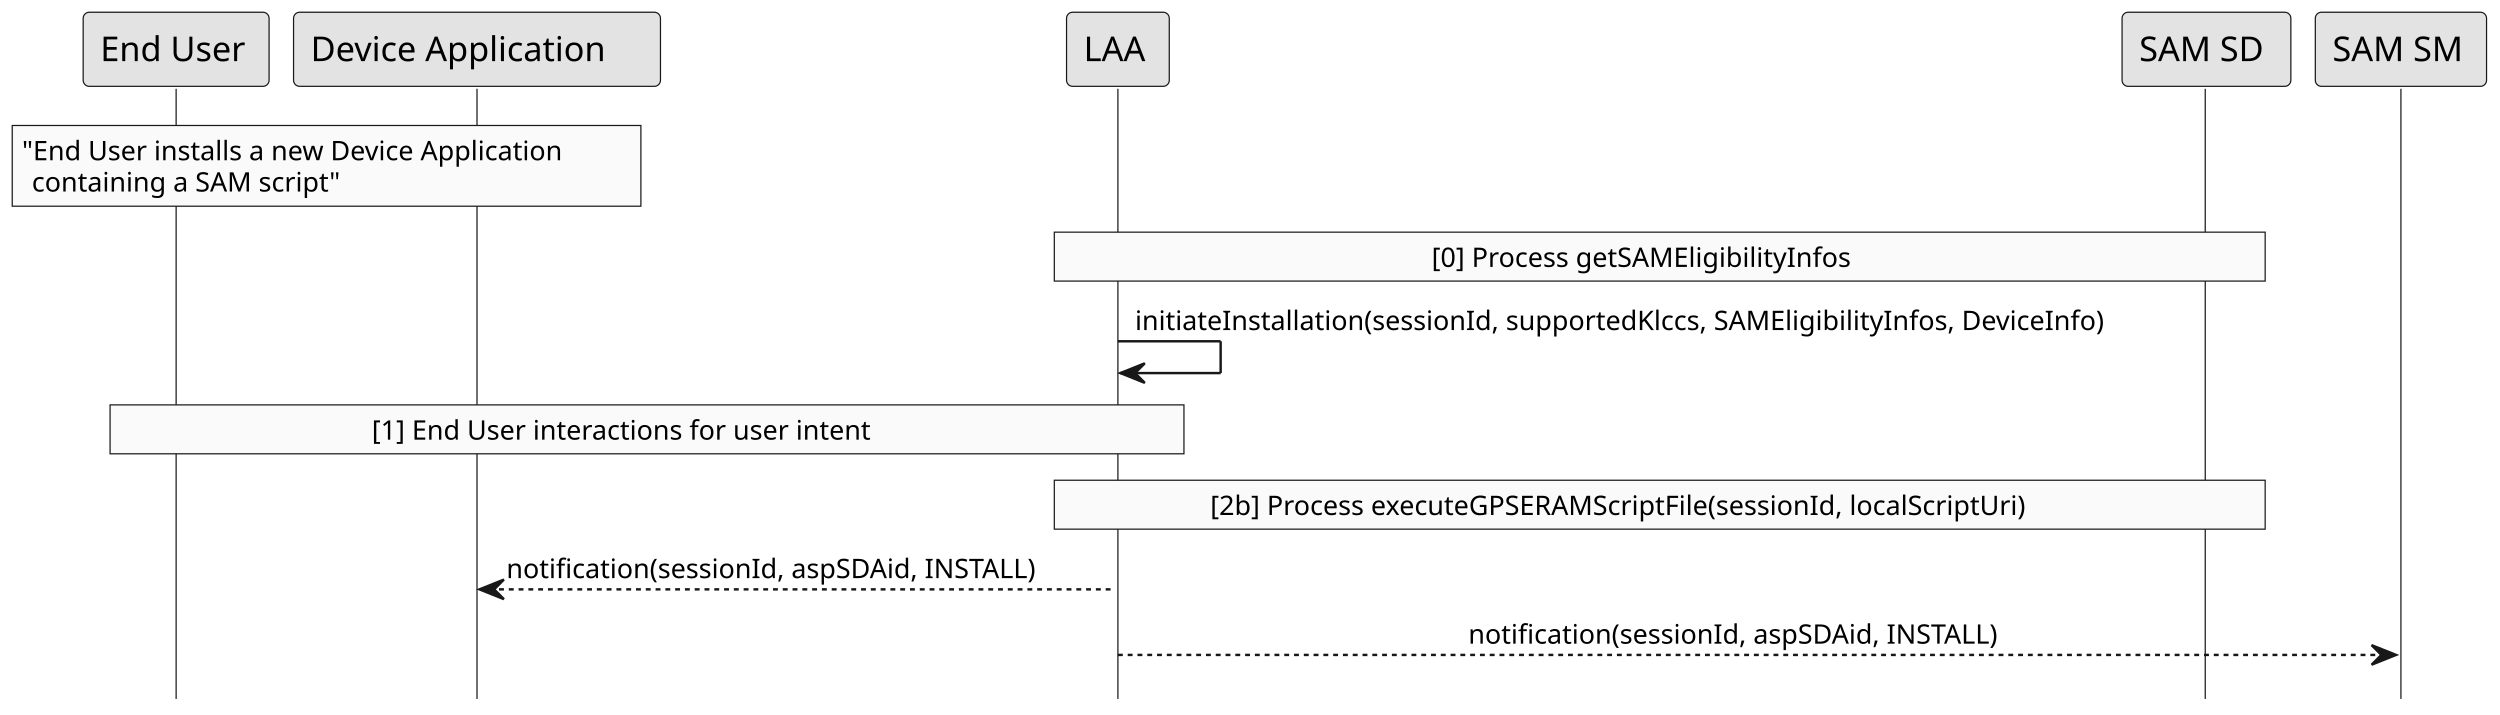
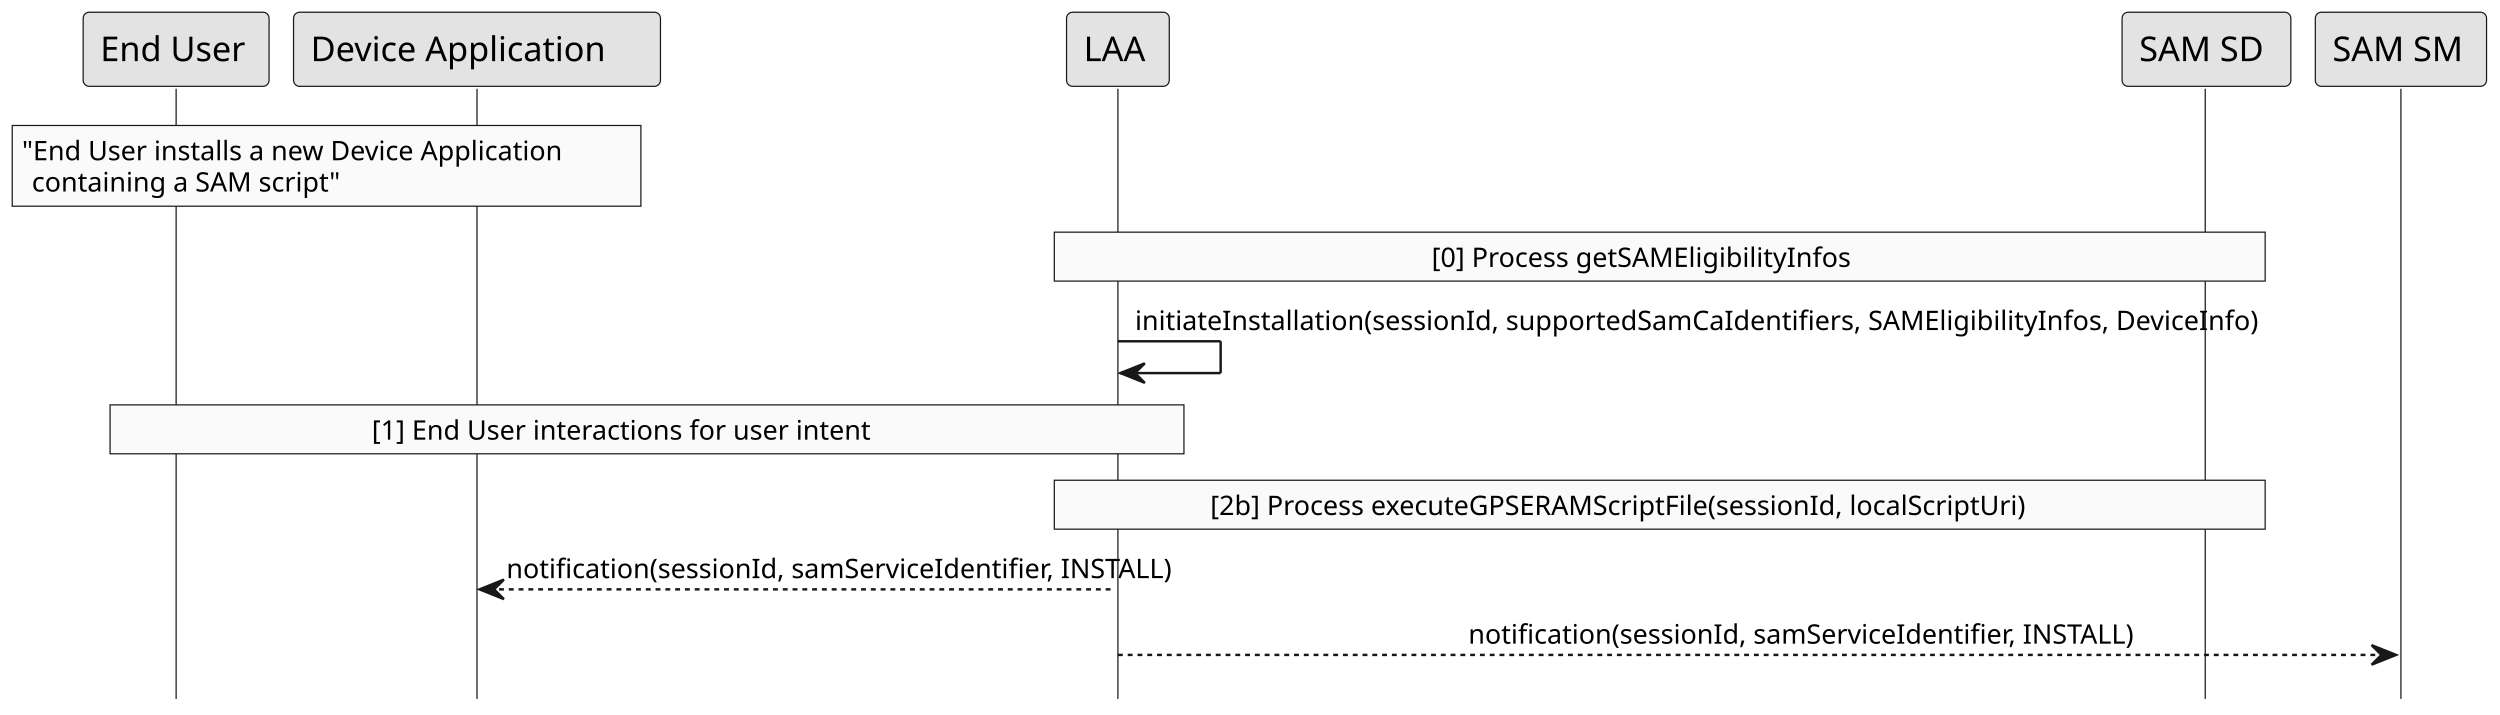
<svg xmlns="http://www.w3.org/2000/svg" contentStyleType="text/css" height="292px" preserveAspectRatio="none" style="width:1022px;height:292px;background:#FFFFFF;" version="1.1" viewBox="0 0 1022 292" width="1022px" zoomAndPan="magnify">
  <defs />
  <g>
    <line style="stroke:#181818;stroke-width:0.5;" x1="72" x2="72" y1="36.297" y2="285.734" />
    <line style="stroke:#181818;stroke-width:0.5;" x1="195" x2="195" y1="36.297" y2="285.734" />
    <line style="stroke:#181818;stroke-width:0.5;" x1="457" x2="457" y1="36.297" y2="285.734" />
    <line style="stroke:#181818;stroke-width:0.5;" x1="901.5" x2="901.5" y1="36.297" y2="285.734" />
    <line style="stroke:#181818;stroke-width:0.5;" x1="981.5" x2="981.5" y1="36.297" y2="285.734" />
    <rect fill="#E3E3E3" height="30.297" rx="2.5" ry="2.5" style="stroke:#181818;stroke-width:0.5;" width="76" x="34" y="5" />
    <text fill="#000000" font-family="sans-serif" font-size="14" lengthAdjust="spacing" textLength="62" x="41" y="24.995">End User</text>
    <rect fill="#E3E3E3" height="30.297" rx="2.5" ry="2.5" style="stroke:#181818;stroke-width:0.5;" width="150" x="120" y="5" />
    <text fill="#000000" font-family="sans-serif" font-size="14" lengthAdjust="spacing" textLength="136" x="127" y="24.995">Device Application</text>
    <rect fill="#E3E3E3" height="30.297" rx="2.5" ry="2.5" style="stroke:#181818;stroke-width:0.5;" width="42" x="436" y="5" />
    <text fill="#000000" font-family="sans-serif" font-size="14" lengthAdjust="spacing" textLength="28" x="443" y="24.995">LAA</text>
    <rect fill="#E3E3E3" height="30.297" rx="2.5" ry="2.5" style="stroke:#181818;stroke-width:0.5;" width="69" x="867.5" y="5" />
    <text fill="#000000" font-family="sans-serif" font-size="14" lengthAdjust="spacing" textLength="55" x="874.5" y="24.995">SAM SD</text>
    <rect fill="#E3E3E3" height="30.297" rx="2.5" ry="2.5" style="stroke:#181818;stroke-width:0.5;" width="70" x="946.5" y="5" />
    <text fill="#000000" font-family="sans-serif" font-size="14" lengthAdjust="spacing" textLength="56" x="953.5" y="24.995">SAM SM</text>
    <rect fill="#FAFAFA" height="33" style="stroke:#181818;stroke-width:0.5;" width="257" x="5" y="51.297" />
    <text fill="#000000" font-family="sans-serif" font-size="11" lengthAdjust="spacing" textLength="249" x="9" y="65.507">"End User installs a new Device Application</text>
    <text fill="#000000" font-family="sans-serif" font-size="11" lengthAdjust="spacing" textLength="137" x="13" y="78.312">containing a SAM script"</text>
    <rect fill="#FAFAFA" height="20" style="stroke:#181818;stroke-width:0.5;" width="495" x="431" y="94.906" />
    <text fill="#000000" font-family="sans-serif" font-size="11" lengthAdjust="spacing" textLength="187" x="585.25" y="109.117">[0] Process getSAMEligibilityInfos</text>
    <line style="stroke:#181818;stroke-width:1.0;" x1="457" x2="499" y1="139.516" y2="139.516" />
    <line style="stroke:#181818;stroke-width:1.0;" x1="499" x2="499" y1="139.516" y2="152.516" />
    <line style="stroke:#181818;stroke-width:1.0;" x1="458" x2="499" y1="152.516" y2="152.516" />
    <polygon fill="#181818" points="468,148.516,458,152.516,468,156.516,464,152.516" style="stroke:#181818;stroke-width:1.0;" />
-     <text fill="#000000" font-family="sans-serif" font-size="11" lengthAdjust="spacing" textLength="431" x="464" y="134.921">initiateInstallation(sessionId, supportedKlccs, SAMEligibilityInfos, DeviceInfo)</text>
+     <text fill="#000000" font-family="sans-serif" font-size="11" lengthAdjust="spacing" textLength="431" x="464" y="134.921">initiateInstallation(sessionId, supportedSamCaIdentifiers, SAMEligibilityInfos, DeviceInfo)</text>
    <rect fill="#FAFAFA" height="20" style="stroke:#181818;stroke-width:0.5;" width="439" x="45" y="165.516" />
    <text fill="#000000" font-family="sans-serif" font-size="11" lengthAdjust="spacing" textLength="225" x="152" y="179.726">[1] End User interactions for user intent</text>
    <rect fill="#FAFAFA" height="20" style="stroke:#181818;stroke-width:0.5;" width="495" x="431" y="196.32" />
    <text fill="#000000" font-family="sans-serif" font-size="11" lengthAdjust="spacing" textLength="368" x="494.75" y="210.531">[2b] Process executeGPSERAMScriptFile(sessionId, localScriptUri)</text>
    <polygon fill="#181818" points="206,236.93,196,240.93,206,244.93,202,240.93" style="stroke:#181818;stroke-width:1.0;" />
    <line style="stroke:#181818;stroke-width:1.0;stroke-dasharray:2.0,2.0;" x1="200" x2="456" y1="240.93" y2="240.93" />
-     <text fill="#000000" font-family="sans-serif" font-size="11" lengthAdjust="spacing" textLength="238" x="207" y="236.335">notification(sessionId, aspSDAid, INSTALL)</text>
+     <text fill="#000000" font-family="sans-serif" font-size="11" lengthAdjust="spacing" textLength="238" x="207" y="236.335">notification(sessionId, samServiceIdentifier, INSTALL)</text>
    <polygon fill="#181818" points="969.5,263.734,979.5,267.734,969.5,271.734,973.5,267.734" style="stroke:#181818;stroke-width:1.0;" />
    <line style="stroke:#181818;stroke-width:1.0;stroke-dasharray:2.0,2.0;" x1="457" x2="975.5" y1="267.734" y2="267.734" />
-     <text fill="#000000" font-family="sans-serif" font-size="11" lengthAdjust="spacing" textLength="238" x="600.25" y="263.14">notification(sessionId, aspSDAid, INSTALL)</text>
+     <text fill="#000000" font-family="sans-serif" font-size="11" lengthAdjust="spacing" textLength="238" x="600.25" y="263.14">notification(sessionId, samServiceIdentifier, INSTALL)</text>
  </g>
</svg>
